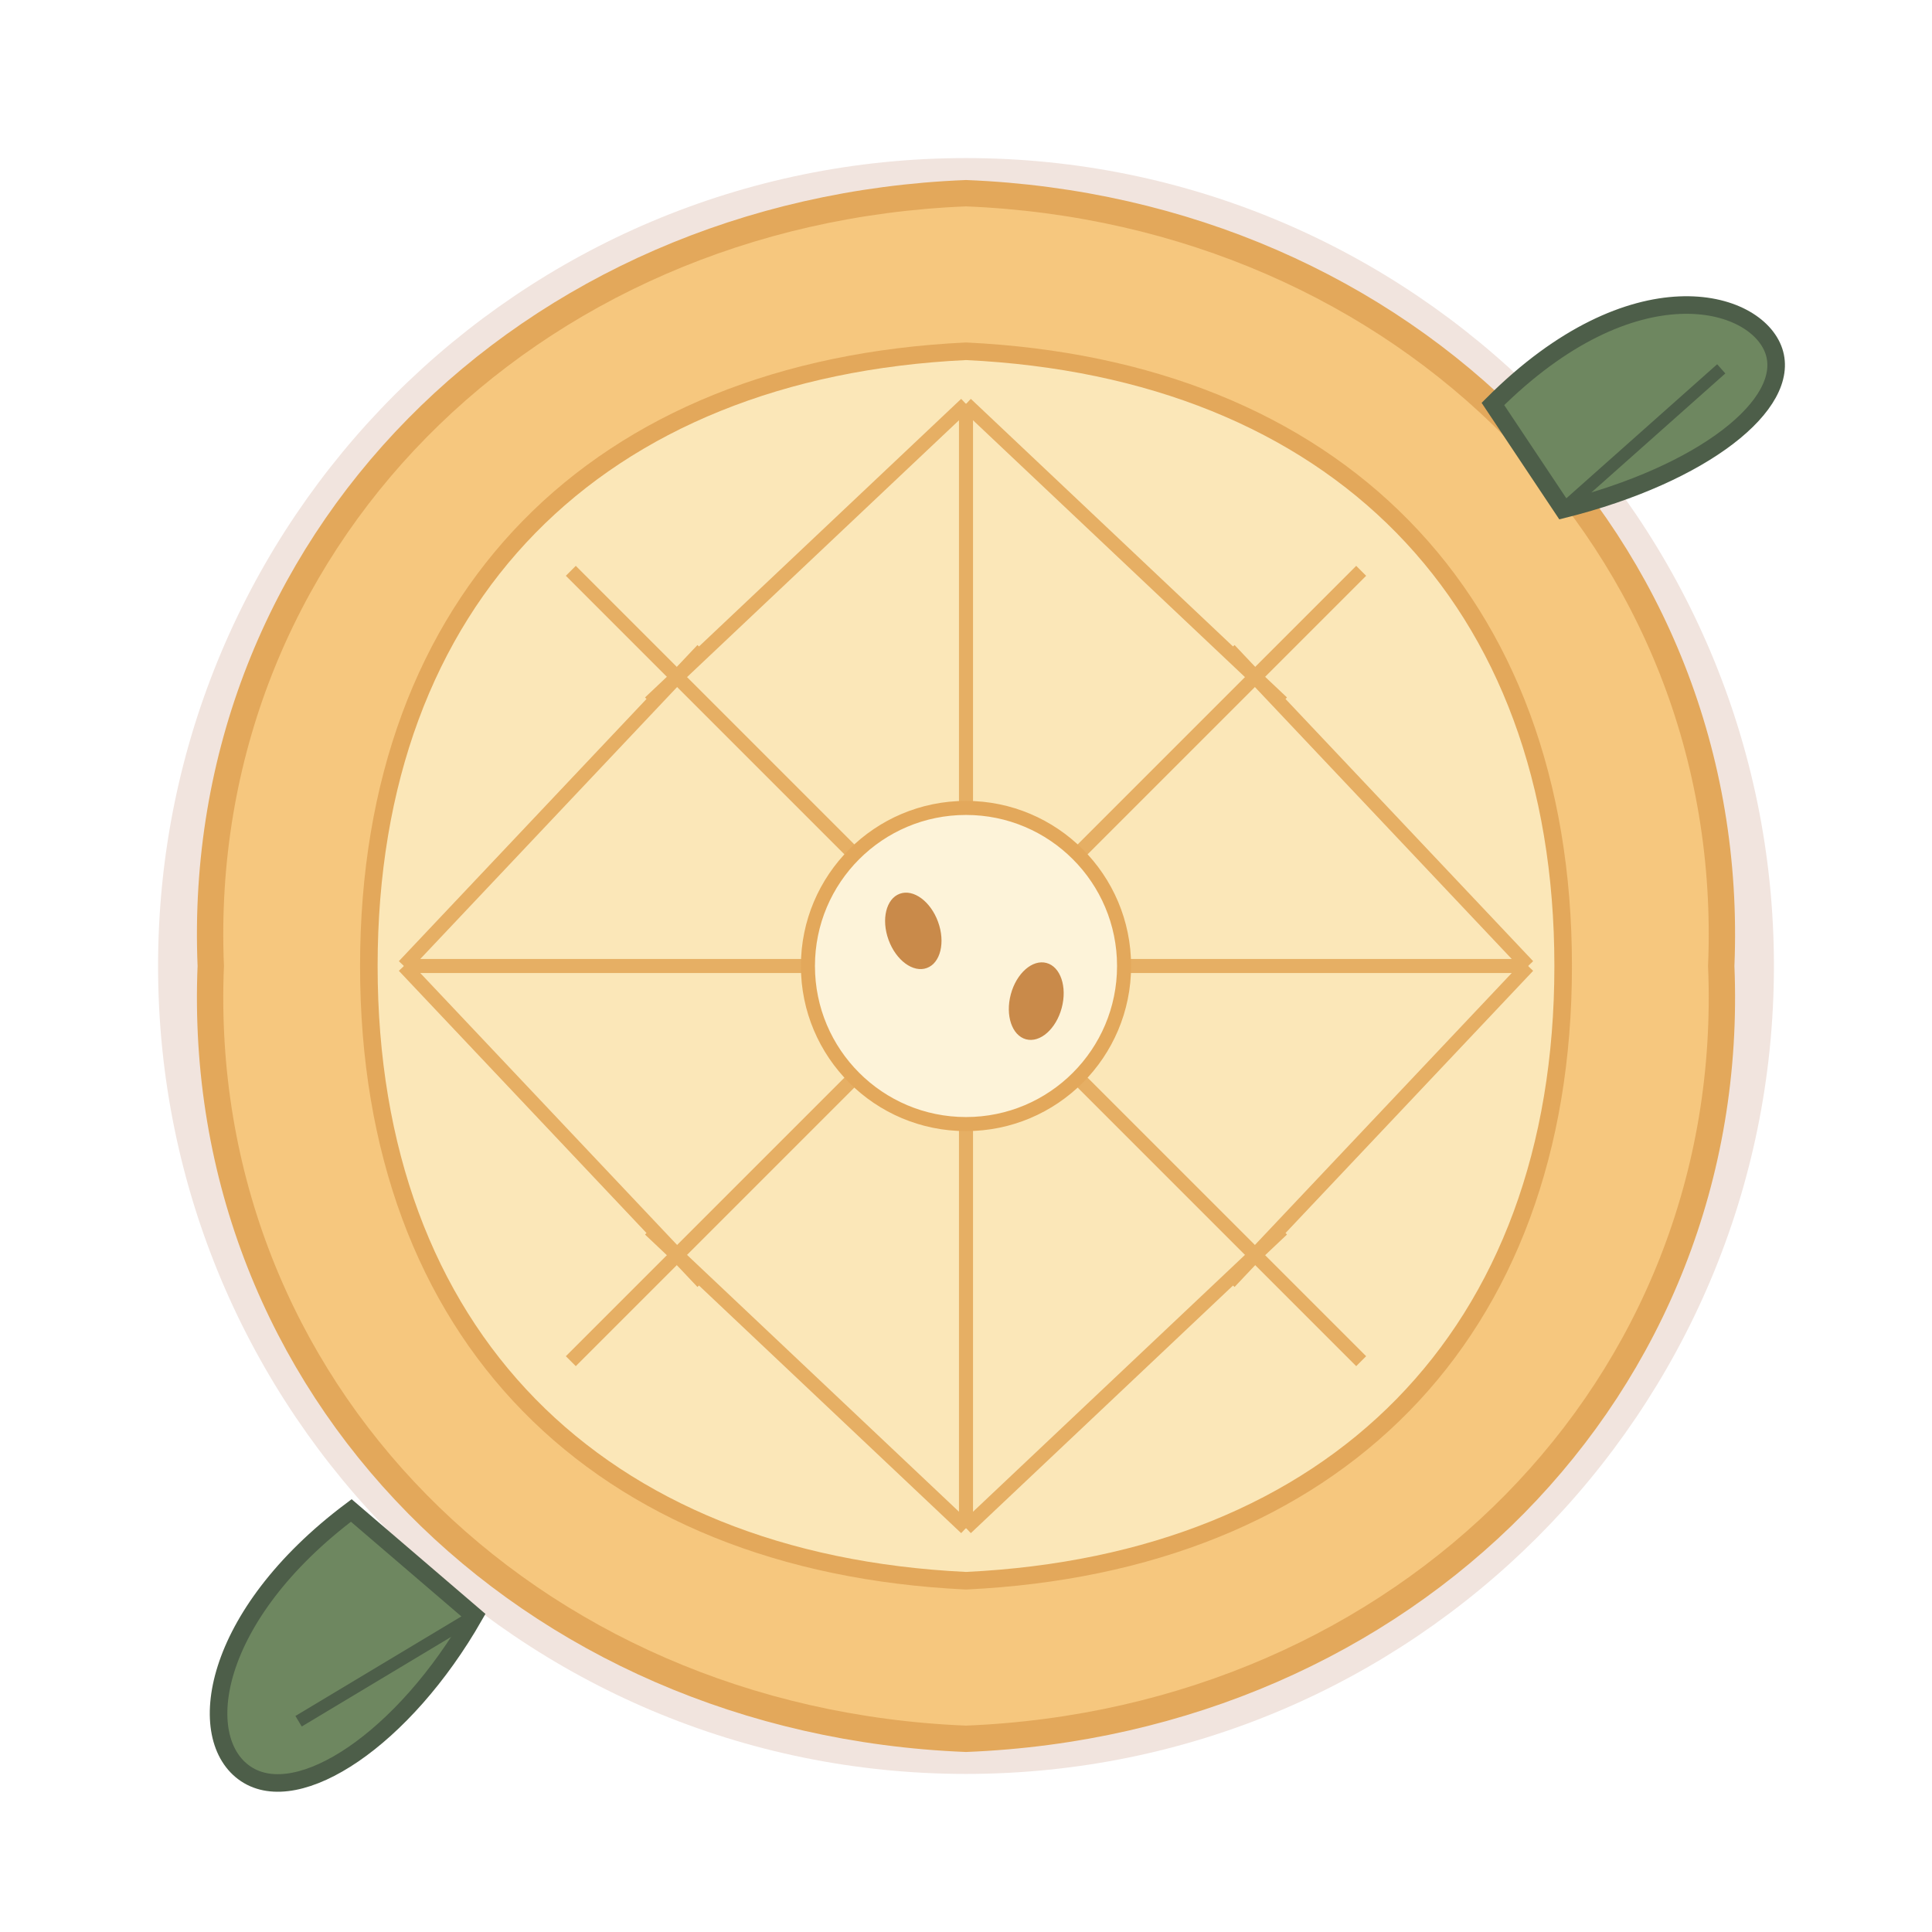
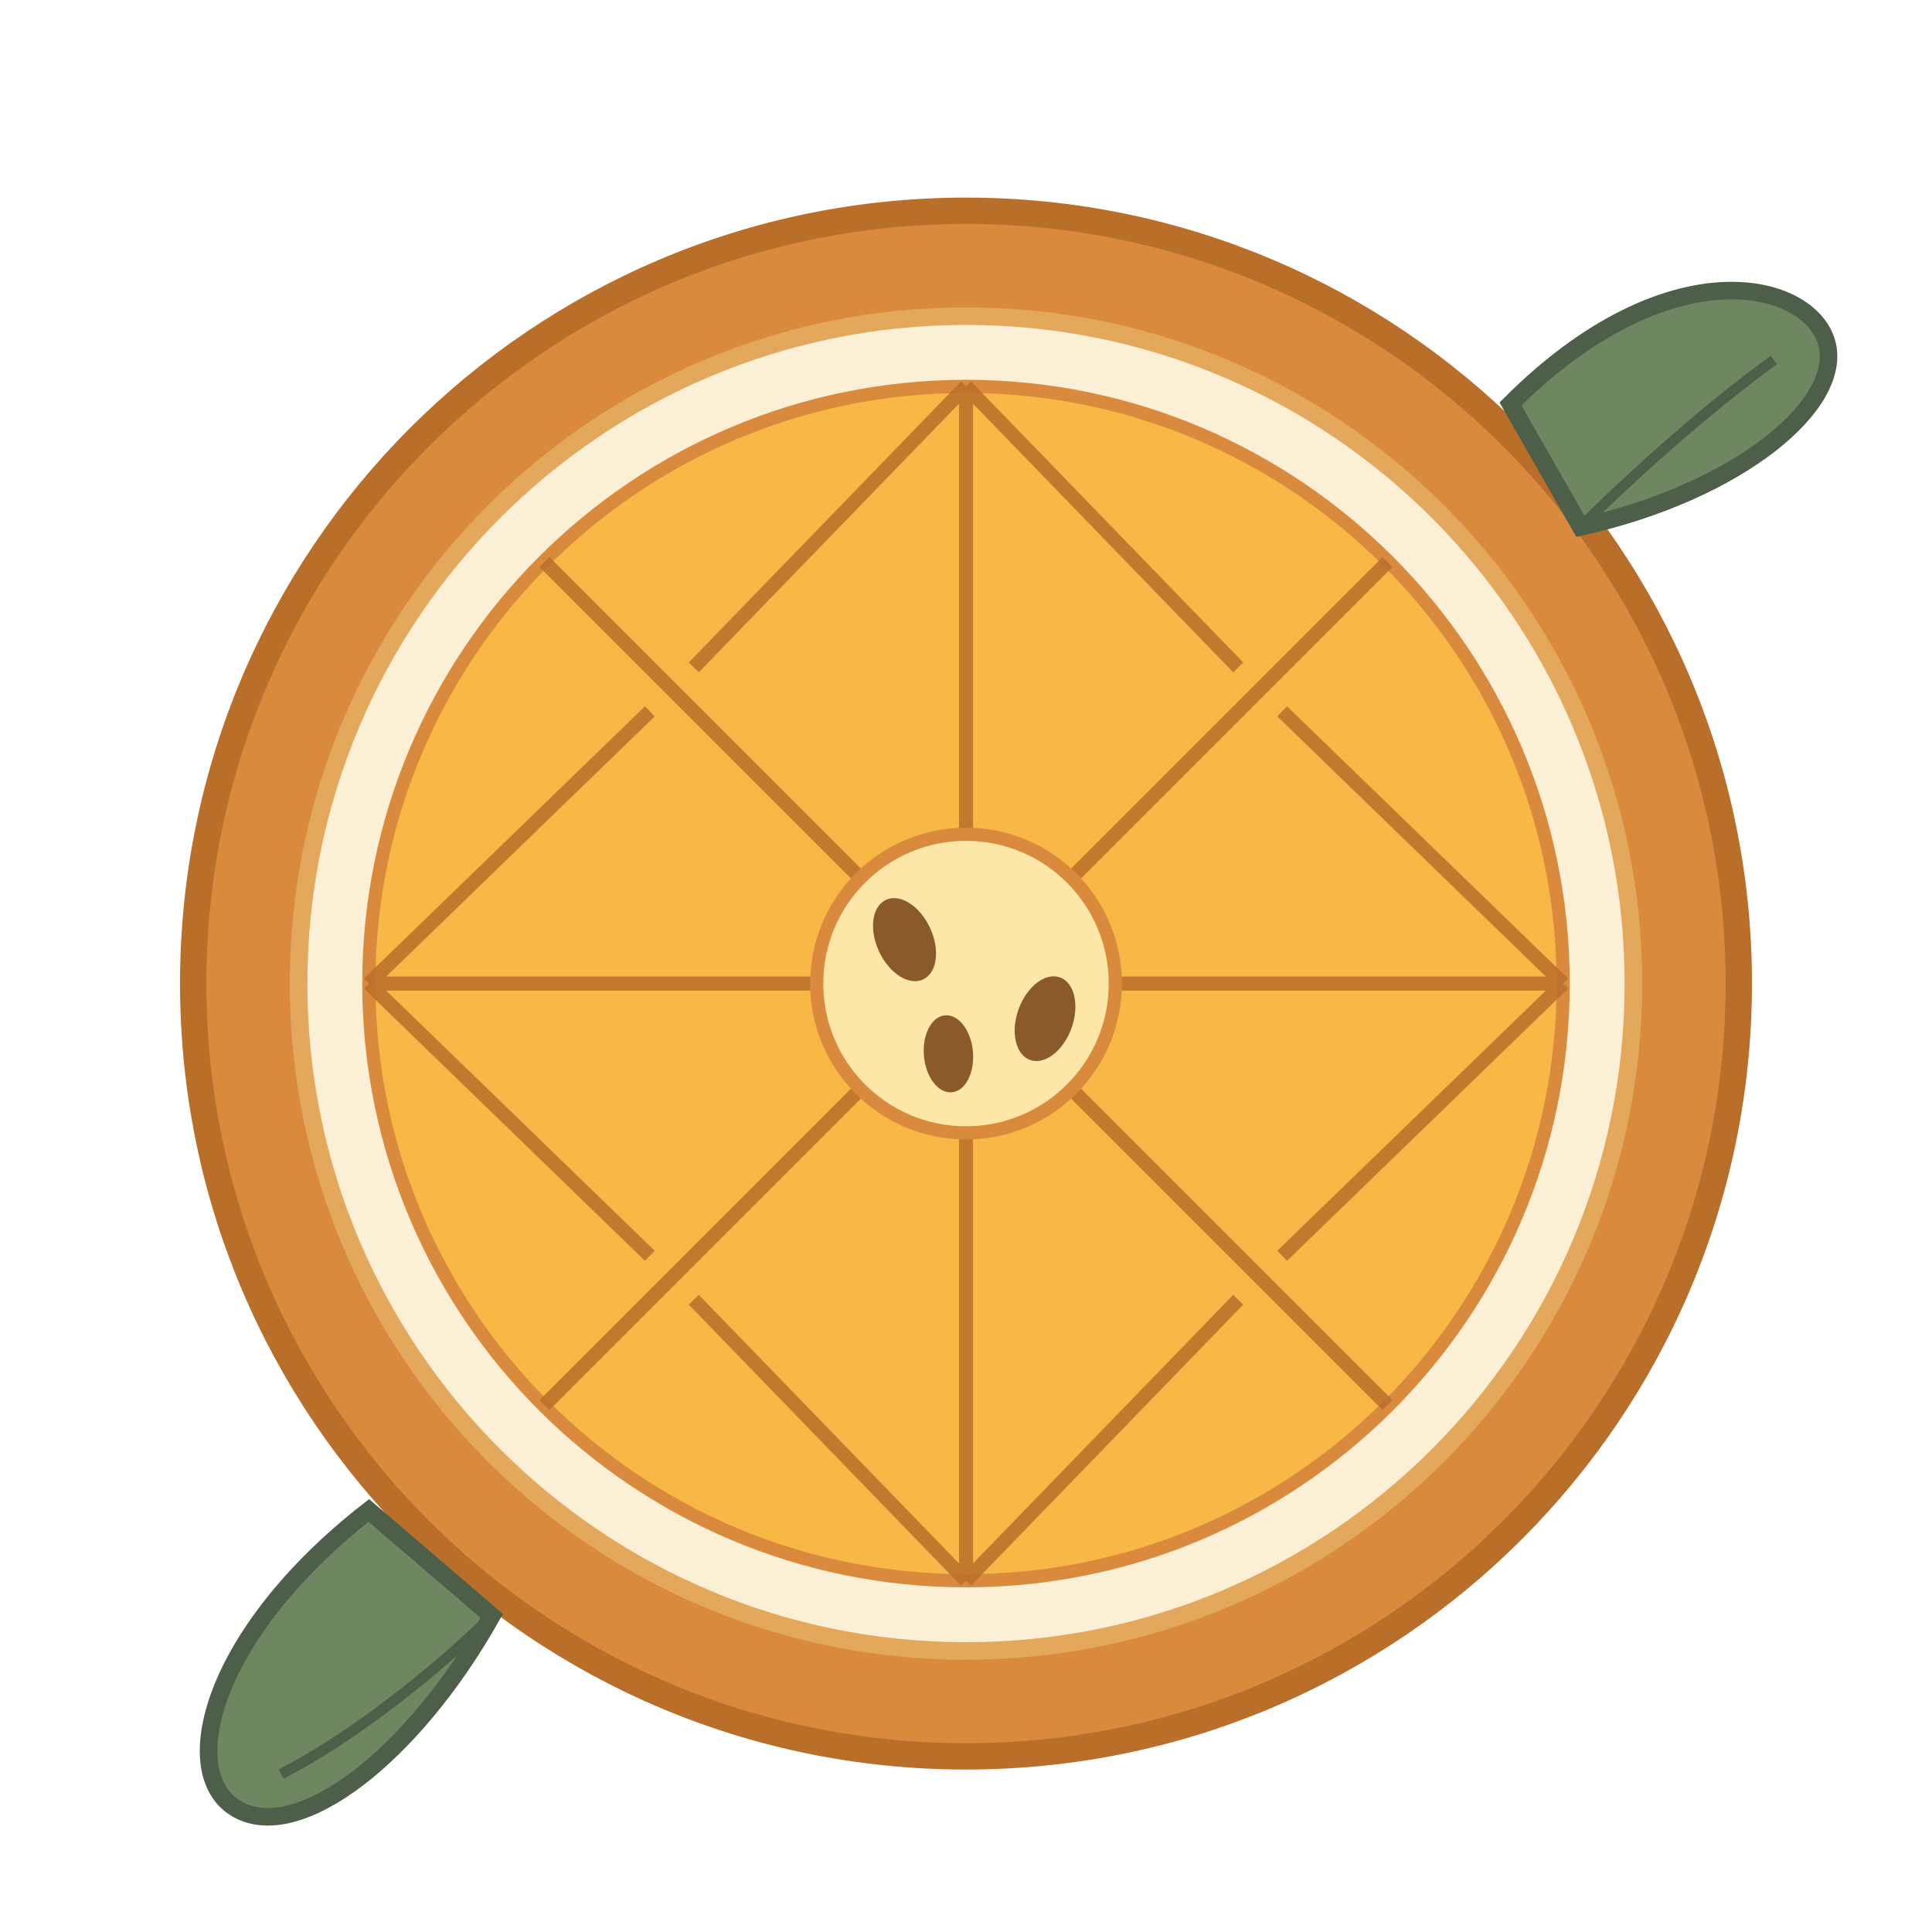
<svg xmlns="http://www.w3.org/2000/svg" width="220" height="220" viewBox="0 0 220 220" role="img" aria-label="手繪柑橘切片插圖">
-   <circle cx="110" cy="110" r="92" fill="#F1E4DE" />
-   <path d="M110 22            C160 24, 198 62, 196 110            C198 158, 160 196, 110 198            C60 196, 22 158, 24 110            C22 62, 60 24, 110 22 Z" fill="#F6C77E" stroke="#E3A85B" stroke-width="3" />
-   <path d="M110 40            C152 42, 178 68, 178 110            C178 152, 152 178, 110 180            C68 178, 42 152, 42 110            C42 68, 68 42, 110 40 Z" fill="#FBE7B8" stroke="#E3A85B" stroke-width="2" />
-   <g stroke="#E3A85B" stroke-width="1.6" fill="none" opacity="0.9">
-     <line x1="110" y1="46" x2="110" y2="174" />
-     <line x1="46" y1="110" x2="174" y2="110" />
-     <line x1="65" y1="65" x2="155" y2="155" />
-     <line x1="155" y1="65" x2="65" y2="155" />
-     <line x1="110" y1="46" x2="146" y2="80" />
-     <line x1="110" y1="46" x2="74" y2="80" />
-     <line x1="110" y1="174" x2="146" y2="140" />
-     <line x1="110" y1="174" x2="74" y2="140" />
-     <line x1="46" y1="110" x2="80" y2="146" />
-     <line x1="46" y1="110" x2="80" y2="74" />
-     <line x1="174" y1="110" x2="140" y2="146" />
-     <line x1="174" y1="110" x2="140" y2="74" />
+   <circle cx="110" cy="112" r="88" fill="#D98A3D" stroke="#B96F2A" stroke-width="3" />
+   <circle cx="110" cy="112" r="76" fill="#FBEFD6" stroke="#E3A85B" stroke-width="2" />
+   <circle cx="110" cy="112" r="68" fill="#F9B846" stroke="#D98A3D" stroke-width="1.5" />
+   <g stroke="#B96F2A" stroke-width="1.6" opacity="0.85">
+     <line x1="110" y1="44" x2="110" y2="180" />
+     <line x1="42" y1="112" x2="178" y2="112" />
+     <line x1="62" y1="64" x2="158" y2="160" />
+     <line x1="158" y1="64" x2="62" y2="160" />
+     <line x1="110" y1="44" x2="141" y2="76" />
+     <line x1="110" y1="44" x2="79" y2="76" />
+     <line x1="110" y1="180" x2="141" y2="148" />
+     <line x1="110" y1="180" x2="79" y2="148" />
+     <line x1="42" y1="112" x2="74" y2="143" />
+     <line x1="42" y1="112" x2="74" y2="81" />
+     <line x1="178" y1="112" x2="146" y2="143" />
+     <line x1="178" y1="112" x2="146" y2="81" />
  </g>
-   <circle cx="110" cy="110" r="18" fill="#FDF3D9" stroke="#E3A85B" stroke-width="1.6" />
-   <ellipse cx="104" cy="106" rx="3" ry="4.5" fill="#C98A4A" transform="rotate(-20 104 106)" />
-   <ellipse cx="118" cy="114" rx="3" ry="4.5" fill="#C98A4A" transform="rotate(15 118 114)" />
+   <circle cx="110" cy="112" r="17" fill="#FDE7A8" stroke="#D98A3D" stroke-width="1.5" />
+   <ellipse cx="103" cy="107" rx="3.2" ry="5" fill="#8A5A2B" transform="rotate(-25 103 107)" />
+   <ellipse cx="119" cy="116" rx="3.2" ry="5" fill="#8A5A2B" transform="rotate(20 119 116)" />
+   <ellipse cx="108" cy="120" rx="2.8" ry="4.4" fill="#8A5A2B" transform="rotate(-5 108 120)" />
  <g>
-     <path d="M170 46 C186 30, 200 34, 202 40 C204 46, 194 54, 178 58 Z" fill="#6E8760" stroke="#4D5E49" stroke-width="2" />
-     <line x1="178" y1="58" x2="196" y2="42" stroke="#4D5E49" stroke-width="1.4" />
+     <path d="M172 46 C190 28, 206 32, 208 39 C210 46, 198 56, 180 60 Z" fill="#6E8760" stroke="#4D5E49" stroke-width="2" />
+     <path d="M180 60 C186 54, 195 46, 202 41" stroke="#4D5E49" stroke-width="1.2" fill="none" />
  </g>
  <g>
-     <path d="M40 172 C24 184, 22 198, 28 202 C34 206, 46 198, 54 184 Z" fill="#6E8760" stroke="#4D5E49" stroke-width="2" />
-     <line x1="54" y1="184" x2="34" y2="196" stroke="#4D5E49" stroke-width="1.4" />
+     <path d="M42 172 C24 186, 20 202, 27 206 C34 210, 47 200, 56 184 Z" fill="#6E8760" stroke="#4D5E49" stroke-width="2" />
+     <path d="M56 184 C50 190, 40 198, 32 202" stroke="#4D5E49" stroke-width="1.2" fill="none" />
  </g>
</svg>
